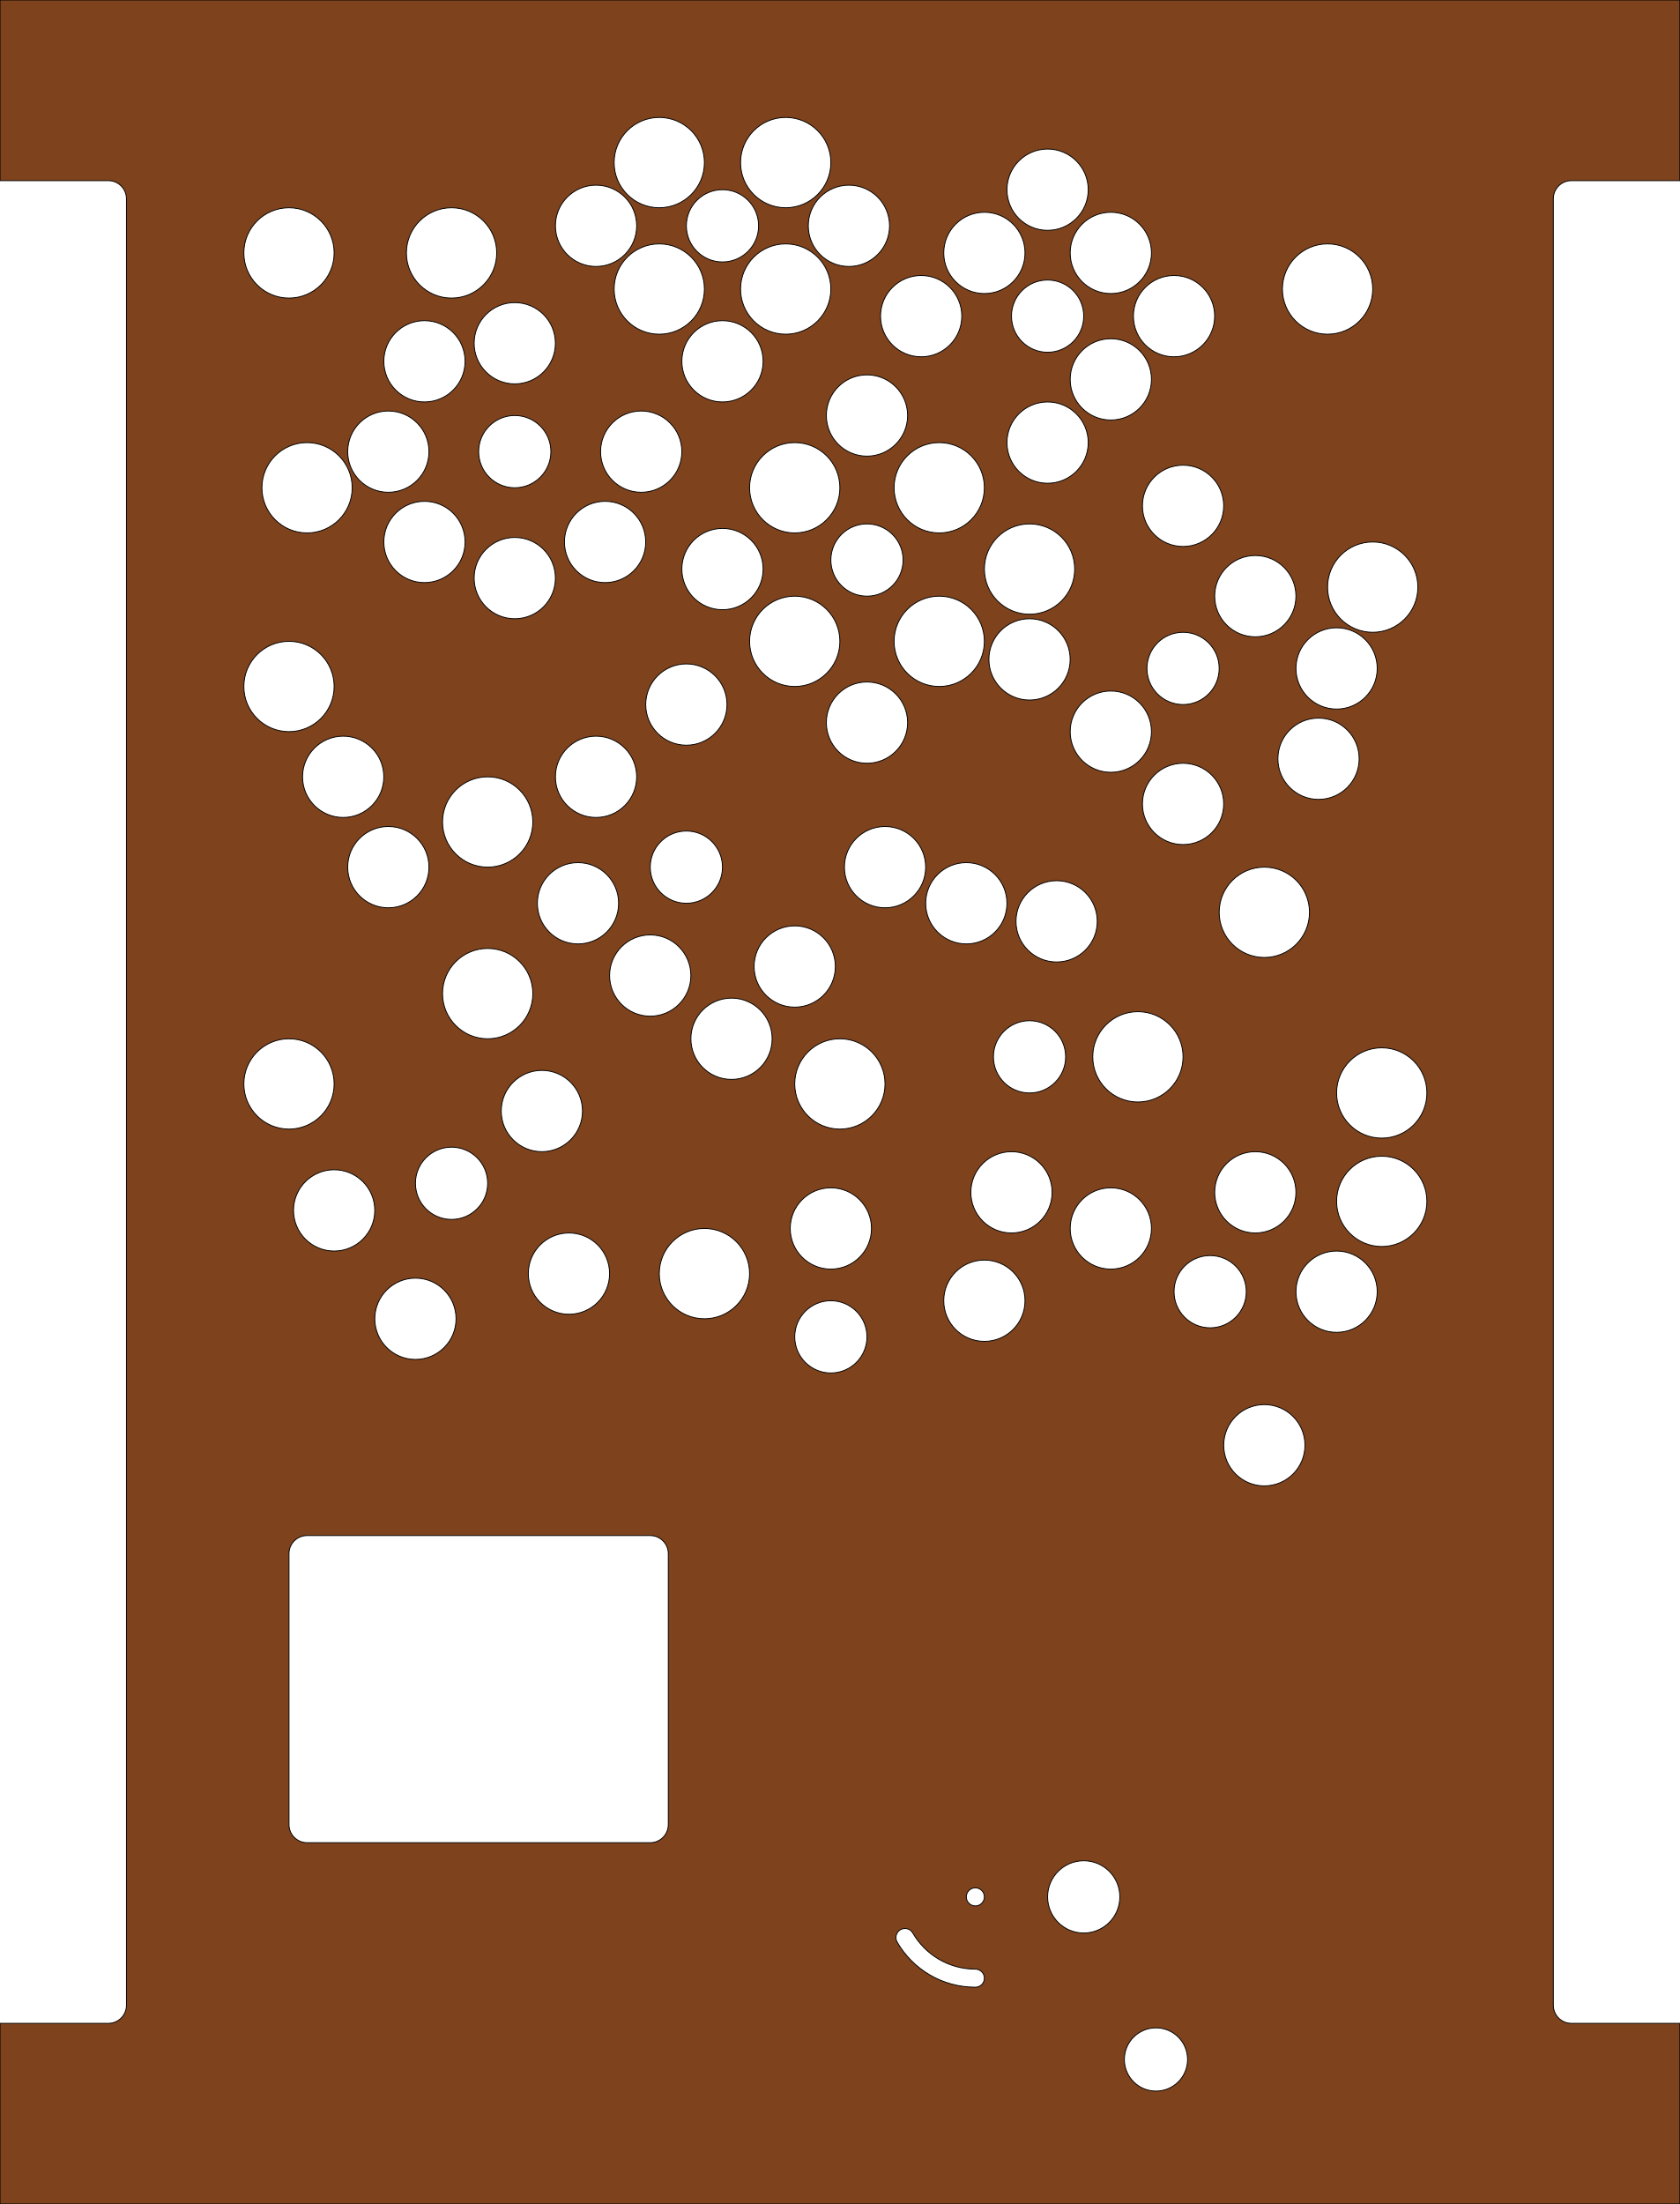
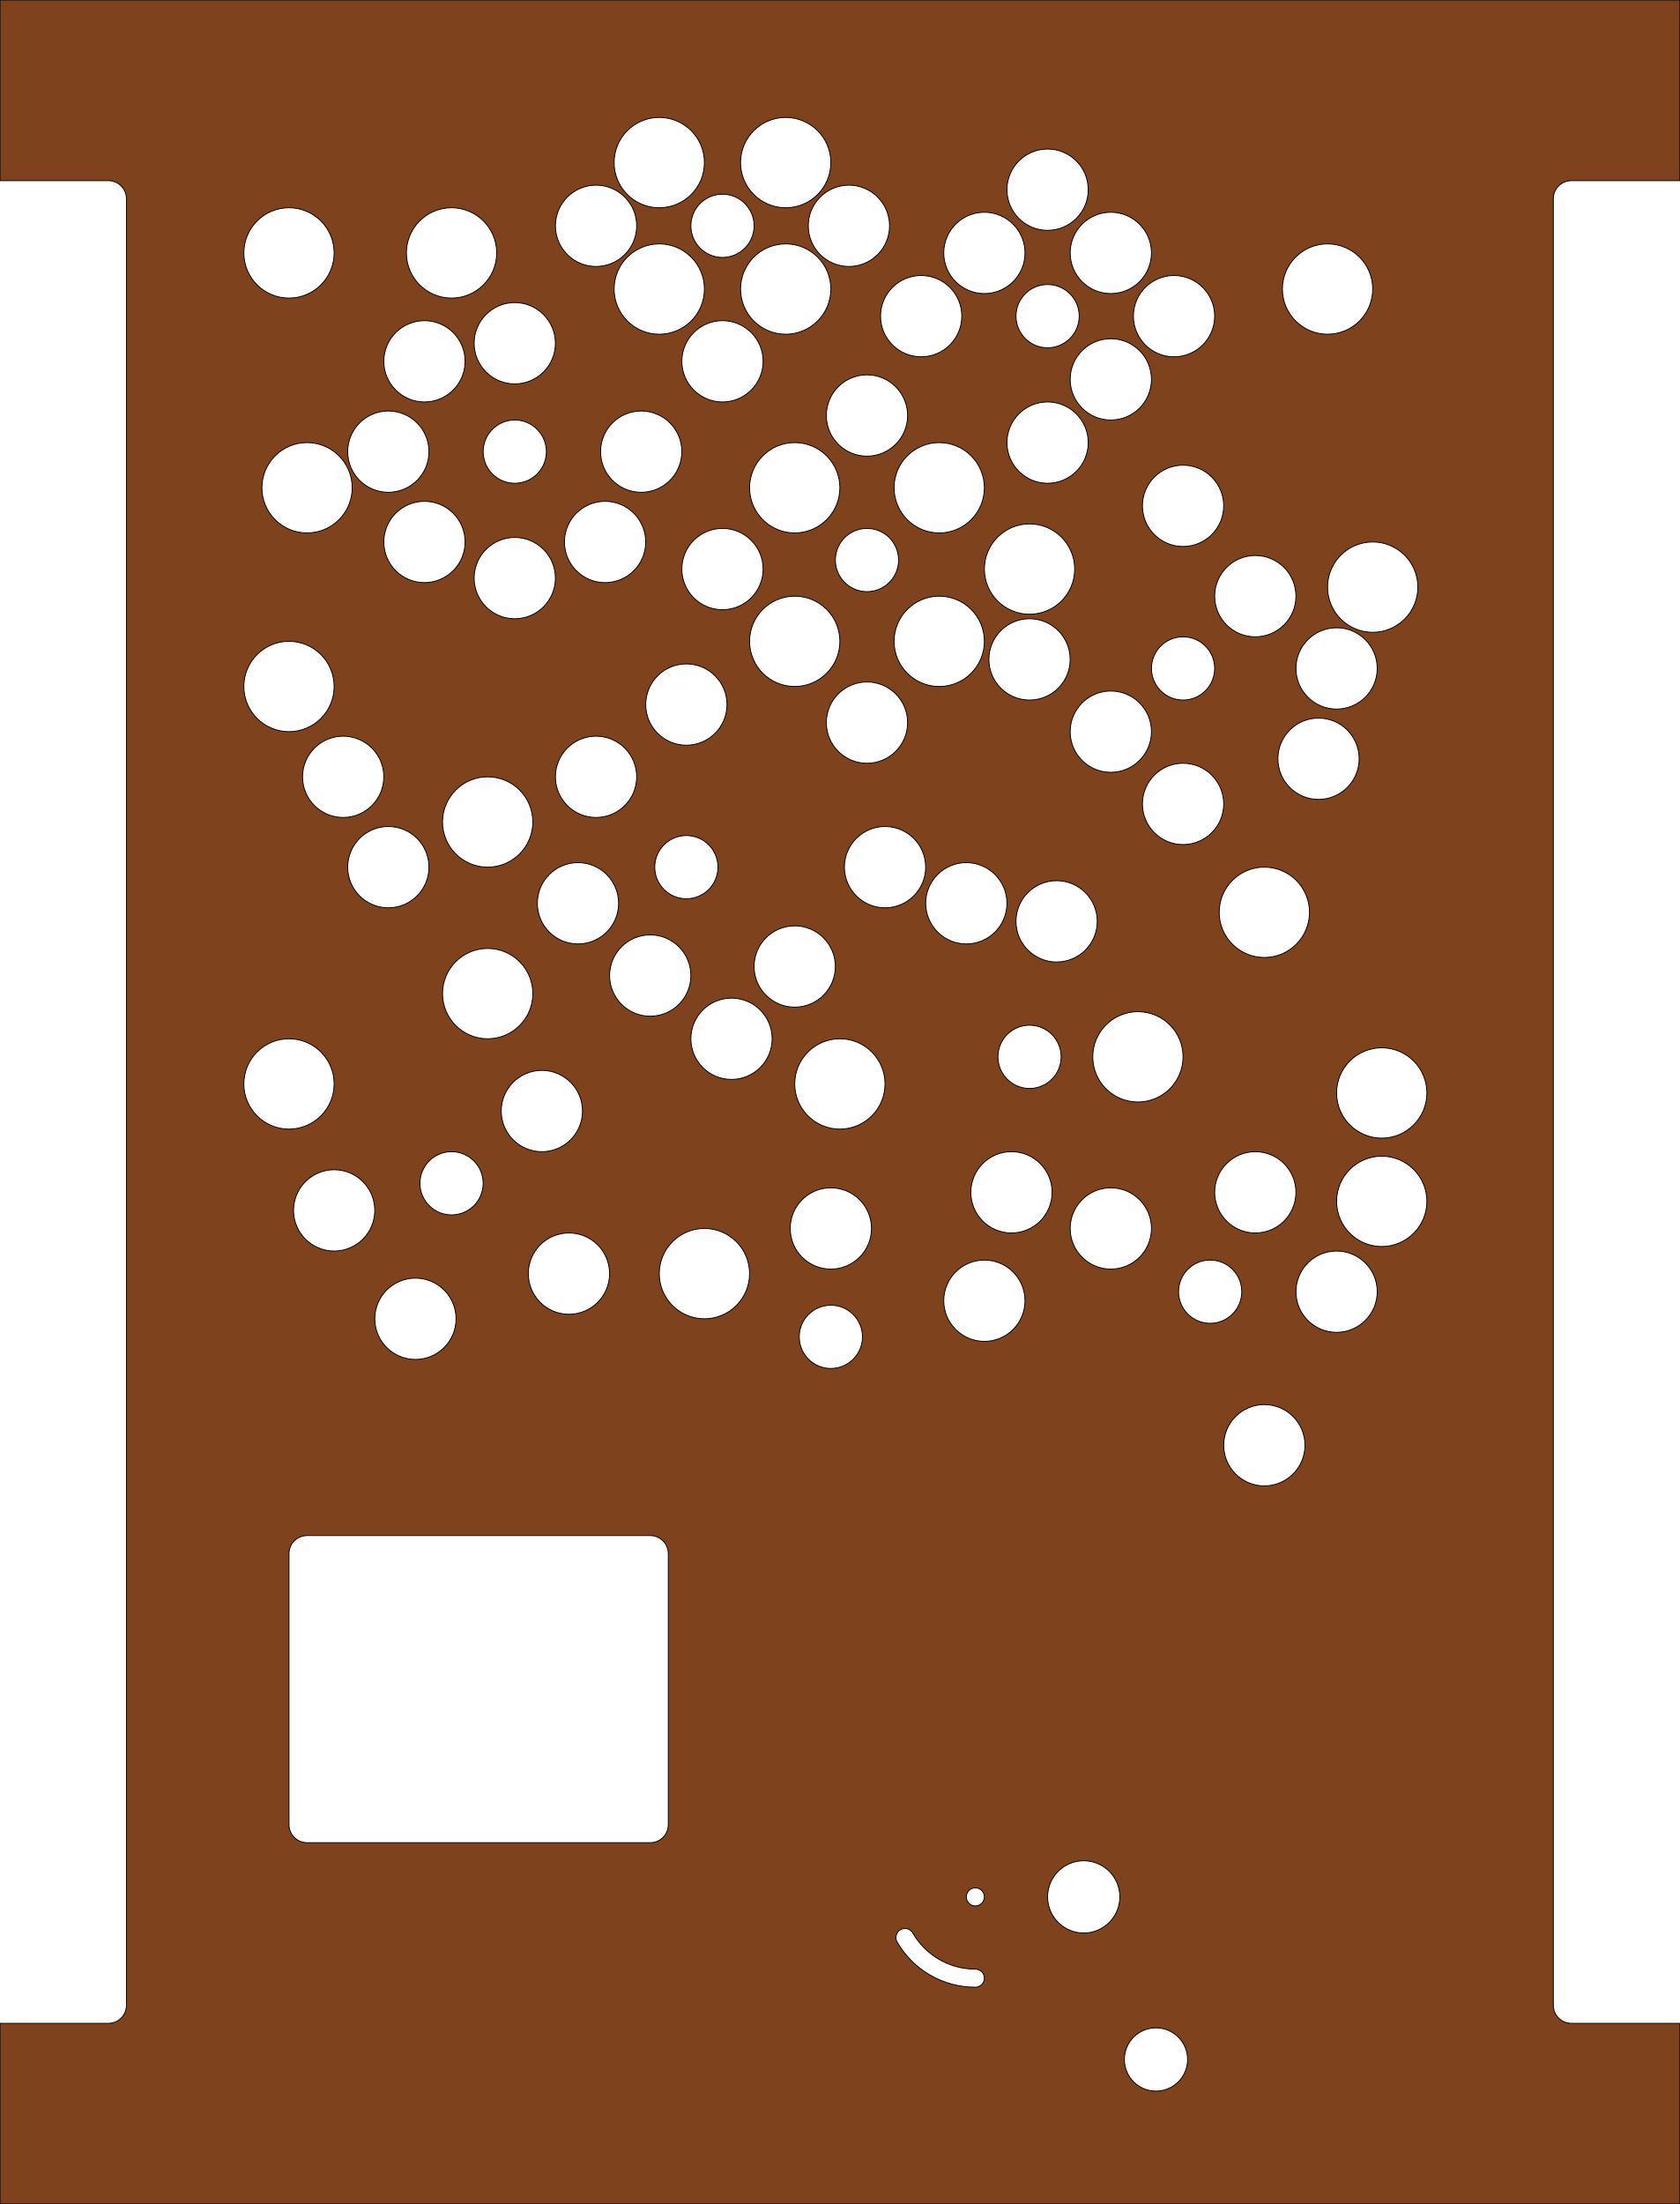
<svg xmlns="http://www.w3.org/2000/svg" version="1.1" id="Layer_1" x="0px" y="0px" width="1674px" height="2196px" viewBox="0 0 1674 2196" enable-background="new 0 0 1674 2196" xml:space="preserve">
-   <path fill="#7E421C" stroke="#000000" stroke-width="0.854" stroke-miterlimit="10" d="M1566,180h108V0H0v180h108  c9.941,0,18,8.059,18,18v1800c0,9.941-8.059,18-18,18H0v180h1674v-180h-108c-9.941,0-18-8.059-18-18V198  C1548,188.059,1556.059,180,1566,180z M1413,585c0,24.853-20.147,45-45,45s-45-20.147-45-45s20.147-45,45-45S1413,560.147,1413,585z   M513,535.5c22.368,0,40.5,18.132,40.5,40.5s-18.132,40.5-40.5,40.5s-40.5-18.132-40.5-40.5S490.632,535.5,513,535.5z M477,450  c0-19.883,16.117-36,36-36s36,16.117,36,36s-16.117,36-36,36S477,469.883,477,450z M1147.5,729c0,22.368-18.132,40.5-40.5,40.5  s-40.5-18.132-40.5-40.5s18.132-40.5,40.5-40.5S1147.5,706.632,1147.5,729z M1143,666c0-19.883,16.117-36,36-36s36,16.117,36,36  s-16.117,36-36,36S1143,685.883,1143,666z M1026,697.5c-22.368,0-40.5-18.132-40.5-40.5s18.132-40.5,40.5-40.5  s40.5,18.132,40.5,40.5S1048.368,697.5,1026,697.5z M1107,418.5c-22.368,0-40.5-18.132-40.5-40.5s18.132-40.5,40.5-40.5  s40.5,18.132,40.5,40.5S1129.368,418.5,1107,418.5z M1044,351c-19.883,0-36-16.117-36-36s16.117-36,36-36s36,16.117,36,36  S1063.883,351,1044,351z M1044,400.5c22.368,0,40.5,18.132,40.5,40.5s-18.132,40.5-40.5,40.5s-40.5-18.132-40.5-40.5  S1021.632,400.5,1044,400.5z M1026,522c24.853,0,45,20.147,45,45s-20.147,45-45,45s-45-20.147-45-45S1001.147,522,1026,522z   M936,531c-24.853,0-45-20.147-45-45s20.147-45,45-45s45,20.147,45,45S960.853,531,936,531z M864,522c19.883,0,36,16.117,36,36  s-16.117,36-36,36s-36-16.117-36-36S844.117,522,864,522z M792,531c-24.853,0-45-20.147-45-45s20.147-45,45-45s45,20.147,45,45  S816.853,531,792,531z M864,454.5c-22.368,0-40.5-18.132-40.5-40.5s18.132-40.5,40.5-40.5s40.5,18.132,40.5,40.5  S886.368,454.5,864,454.5z M783,333c-24.853,0-45-20.147-45-45s20.147-45,45-45s45,20.147,45,45S807.853,333,783,333z M760.5,360  c0,22.368-18.132,40.5-40.5,40.5s-40.5-18.132-40.5-40.5s18.132-40.5,40.5-40.5S760.5,337.632,760.5,360z M657,333  c-24.853,0-45-20.147-45-45s20.147-45,45-45s45,20.147,45,45S681.853,333,657,333z M639,409.5c22.368,0,40.5,18.132,40.5,40.5  s-18.132,40.5-40.5,40.5s-40.5-18.132-40.5-40.5S616.632,409.5,639,409.5z M603,499.5c22.368,0,40.5,18.132,40.5,40.5  s-18.132,40.5-40.5,40.5s-40.5-18.132-40.5-40.5S580.632,499.5,603,499.5z M594,733.5c22.368,0,40.5,18.132,40.5,40.5  s-18.132,40.5-40.5,40.5s-40.5-18.132-40.5-40.5S571.632,733.5,594,733.5z M486,774c24.854,0,45,20.147,45,45  c0,24.854-20.146,45-45,45c-24.853,0-45-20.146-45-45C441,794.147,461.147,774,486,774z M423,580.5c-22.368,0-40.5-18.132-40.5-40.5  s18.132-40.5,40.5-40.5s40.5,18.132,40.5,40.5S445.368,580.5,423,580.5z M387,823.5c22.368,0,40.5,18.132,40.5,40.5  s-18.132,40.5-40.5,40.5s-40.5-18.132-40.5-40.5S364.632,823.5,387,823.5z M342,814.5c-22.368,0-40.5-18.132-40.5-40.5  s18.132-40.5,40.5-40.5s40.5,18.132,40.5,40.5S364.368,814.5,342,814.5z M373.5,1206c0,22.368-18.132,40.5-40.5,40.5  s-40.5-18.132-40.5-40.5s18.132-40.5,40.5-40.5S373.5,1183.632,373.5,1206z M414,1273.5c22.368,0,40.5,18.132,40.5,40.5  s-18.132,40.5-40.5,40.5s-40.5-18.132-40.5-40.5S391.632,1273.5,414,1273.5z M450,1215c-19.883,0-36-16.117-36-36s16.117-36,36-36  s36,16.117,36,36S469.883,1215,450,1215z M441,990c0-24.853,20.147-45,45-45c24.854,0,45,20.147,45,45c0,24.854-20.146,45-45,45  C461.147,1035,441,1014.854,441,990z M540,1066.5c22.368,0,40.5,18.132,40.5,40.5s-18.132,40.5-40.5,40.5s-40.5-18.132-40.5-40.5  S517.632,1066.5,540,1066.5z M567,1228.5c22.368,0,40.5,18.132,40.5,40.5s-18.132,40.5-40.5,40.5s-40.5-18.132-40.5-40.5  S544.632,1228.5,567,1228.5z M576,940.5c-22.368,0-40.5-18.132-40.5-40.5s18.132-40.5,40.5-40.5s40.5,18.132,40.5,40.5  S598.368,940.5,576,940.5z M648,931.5c22.368,0,40.5,18.132,40.5,40.5s-18.132,40.5-40.5,40.5s-40.5-18.132-40.5-40.5  S625.632,931.5,648,931.5z M684,900c-19.883,0-36-16.117-36-36s16.117-36,36-36s36,16.117,36,36S703.883,900,684,900z M684,742.5  c-22.368,0-40.5-18.132-40.5-40.5s18.132-40.5,40.5-40.5s40.5,18.132,40.5,40.5S706.368,742.5,684,742.5z M720,607.5  c-22.368,0-40.5-18.132-40.5-40.5s18.132-40.5,40.5-40.5s40.5,18.132,40.5,40.5S742.368,607.5,720,607.5z M792,594  c24.853,0,45,20.147,45,45s-20.147,45-45,45s-45-20.147-45-45S767.147,594,792,594z M792,922.5c22.368,0,40.5,18.132,40.5,40.5  s-18.132,40.5-40.5,40.5s-40.5-18.132-40.5-40.5S769.632,922.5,792,922.5z M823.5,720c0-22.368,18.132-40.5,40.5-40.5  s40.5,18.132,40.5,40.5s-18.132,40.5-40.5,40.5S823.5,742.368,823.5,720z M891,639c0-24.853,20.147-45,45-45s45,20.147,45,45  s-20.147,45-45,45S891,663.853,891,639z M963,859.5c22.368,0,40.5,18.132,40.5,40.5s-18.132,40.5-40.5,40.5s-40.5-18.132-40.5-40.5  S940.632,859.5,963,859.5z M1026,1017c19.883,0,36,16.117,36,36s-16.117,36-36,36s-36-16.117-36-36S1006.117,1017,1026,1017z   M1053,958.5c-22.368,0-40.5-18.132-40.5-40.5s18.132-40.5,40.5-40.5s40.5,18.132,40.5,40.5S1075.368,958.5,1053,958.5z   M1107,1183.5c22.368,0,40.5,18.132,40.5,40.5s-18.132,40.5-40.5,40.5s-40.5-18.132-40.5-40.5S1084.632,1183.5,1107,1183.5z   M1134,1098c-24.854,0-45-20.146-45-45c0-24.853,20.146-45,45-45s45,20.147,45,45C1179,1077.854,1158.854,1098,1134,1098z   M1138.5,801c0-22.368,18.132-40.5,40.5-40.5s40.5,18.132,40.5,40.5s-18.132,40.5-40.5,40.5S1138.5,823.368,1138.5,801z M1260,954  c-24.854,0-45-20.146-45-45c0-24.853,20.146-45,45-45s45,20.147,45,45C1305,933.854,1284.854,954,1260,954z M1291.5,1188  c0,22.368-18.132,40.5-40.5,40.5s-40.5-18.132-40.5-40.5s18.132-40.5,40.5-40.5S1291.5,1165.632,1291.5,1188z M1273.5,756  c0-22.368,18.132-40.5,40.5-40.5s40.5,18.132,40.5,40.5s-18.132,40.5-40.5,40.5S1273.5,778.368,1273.5,756z M1332,706.5  c-22.368,0-40.5-18.132-40.5-40.5s18.132-40.5,40.5-40.5s40.5,18.132,40.5,40.5S1354.368,706.5,1332,706.5z M1323,243  c24.854,0,45,20.147,45,45s-20.146,45-45,45s-45-20.147-45-45S1298.146,243,1323,243z M1251,553.5c22.368,0,40.5,18.132,40.5,40.5  s-18.132,40.5-40.5,40.5s-40.5-18.132-40.5-40.5S1228.632,553.5,1251,553.5z M1179,544.5c-22.368,0-40.5-18.132-40.5-40.5  s18.132-40.5,40.5-40.5s40.5,18.132,40.5,40.5S1201.368,544.5,1179,544.5z M1210.5,315c0,22.368-18.132,40.5-40.5,40.5  s-40.5-18.132-40.5-40.5s18.132-40.5,40.5-40.5S1210.5,292.632,1210.5,315z M1147.5,252c0,22.368-18.132,40.5-40.5,40.5  s-40.5-18.132-40.5-40.5s18.132-40.5,40.5-40.5S1147.5,229.632,1147.5,252z M1044,148.5c22.368,0,40.5,18.132,40.5,40.5  s-18.132,40.5-40.5,40.5s-40.5-18.132-40.5-40.5S1021.632,148.5,1044,148.5z M981,211.5c22.368,0,40.5,18.132,40.5,40.5  s-18.132,40.5-40.5,40.5s-40.5-18.132-40.5-40.5S958.632,211.5,981,211.5z M918,274.5c22.368,0,40.5,18.132,40.5,40.5  s-18.132,40.5-40.5,40.5s-40.5-18.132-40.5-40.5S895.632,274.5,918,274.5z M886.5,225c0,22.368-18.132,40.5-40.5,40.5  s-40.5-18.132-40.5-40.5s18.132-40.5,40.5-40.5S886.5,202.632,886.5,225z M783,117c24.853,0,45,20.147,45,45s-20.147,45-45,45  s-45-20.147-45-45S758.147,117,783,117z M756,225c0,19.883-16.117,36-36,36s-36-16.117-36-36s16.117-36,36-36S756,205.117,756,225z   M657,117c24.853,0,45,20.147,45,45s-20.147,45-45,45s-45-20.147-45-45S632.147,117,657,117z M594,184.5  c22.368,0,40.5,18.132,40.5,40.5s-18.132,40.5-40.5,40.5s-40.5-18.132-40.5-40.5S571.632,184.5,594,184.5z M553.5,342  c0,22.368-18.132,40.5-40.5,40.5s-40.5-18.132-40.5-40.5s18.132-40.5,40.5-40.5S553.5,319.632,553.5,342z M450,207  c24.853,0,45,20.147,45,45s-20.147,45-45,45s-45-20.147-45-45S425.147,207,450,207z M423,319.5c22.368,0,40.5,18.132,40.5,40.5  s-18.132,40.5-40.5,40.5s-40.5-18.132-40.5-40.5S400.632,319.5,423,319.5z M387,409.5c22.368,0,40.5,18.132,40.5,40.5  s-18.132,40.5-40.5,40.5s-40.5-18.132-40.5-40.5S364.632,409.5,387,409.5z M351,486c0,24.853-20.147,45-45,45s-45-20.147-45-45  s20.147-45,45-45S351,461.147,351,486z M288,207c24.853,0,45,20.147,45,45s-20.147,45-45,45s-45-20.147-45-45S263.147,207,288,207z   M288,639c24.853,0,45,20.147,45,45s-20.147,45-45,45s-45-20.147-45-45S263.147,639,288,639z M243,1080c0-24.853,20.147-45,45-45  s45,20.147,45,45c0,24.853-20.147,45-45,45S243,1104.853,243,1080z M666,1818c0,9.941-8.059,18-18,18H306c-9.941,0-18-8.059-18-18  v-270c0-9.941,8.059-18,18-18h342c9.941,0,18,8.059,18,18V1818z M702,1314c-24.853,0-45-20.146-45-45s20.147-45,45-45  c24.854,0,45,20.146,45,45S726.854,1314,702,1314z M729,1075.5c-22.368,0-40.5-18.132-40.5-40.5s18.132-40.5,40.5-40.5  s40.5,18.132,40.5,40.5S751.368,1075.5,729,1075.5z M828,1368c-19.883,0-36-16.117-36-36s16.117-36,36-36s36,16.117,36,36  S847.883,1368,828,1368z M828,1264.5c-22.368,0-40.5-18.132-40.5-40.5s18.132-40.5,40.5-40.5s40.5,18.132,40.5,40.5  S850.368,1264.5,828,1264.5z M837,1125c-24.853,0-45-20.146-45-45c0-24.853,20.147-45,45-45c24.854,0,45,20.147,45,45  C882,1104.854,861.854,1125,837,1125z M841.5,864c0-22.368,18.132-40.5,40.5-40.5s40.5,18.132,40.5,40.5s-18.132,40.5-40.5,40.5  S841.5,886.368,841.5,864z M972,1980c-33.299,0-62.372-18.086-77.938-44.969l0.029-0.017c-0.771-1.327-1.219-2.863-1.219-4.508  c0-4.971,4.029-9,9-9c3.335,0,6.239,1.818,7.794,4.514l0.002-0.001C922.122,1947.523,945.363,1962,972,1962c4.97,0,9,4.029,9,9  S976.97,1980,972,1980z M972,1899c-4.971,0-9-4.029-9-9s4.029-9,9-9c4.97,0,9,4.029,9,9S976.97,1899,972,1899z M981,1336.5  c-22.368,0-40.5-18.132-40.5-40.5s18.132-40.5,40.5-40.5s40.5,18.132,40.5,40.5S1003.368,1336.5,981,1336.5z M1008,1228.5  c-22.368,0-40.5-18.132-40.5-40.5s18.132-40.5,40.5-40.5s40.5,18.132,40.5,40.5S1030.368,1228.5,1008,1228.5z M1080,1926  c-19.883,0-36-16.117-36-36s16.117-36,36-36s36,16.117,36,36S1099.883,1926,1080,1926z M1152,2083.5  c-17.397,0-31.5-14.103-31.5-31.5s14.103-31.5,31.5-31.5s31.5,14.103,31.5,31.5S1169.397,2083.5,1152,2083.5z M1170,1287  c0-19.883,16.117-36,36-36s36,16.117,36,36s-16.117,36-36,36S1170,1306.883,1170,1287z M1260,1480.5  c-22.368,0-40.5-18.132-40.5-40.5s18.132-40.5,40.5-40.5s40.5,18.132,40.5,40.5S1282.368,1480.5,1260,1480.5z M1332,1327.5  c-22.368,0-40.5-18.132-40.5-40.5s18.132-40.5,40.5-40.5s40.5,18.132,40.5,40.5S1354.368,1327.5,1332,1327.5z M1377,1242  c-24.854,0-45-20.146-45-45s20.146-45,45-45s45,20.146,45,45S1401.854,1242,1377,1242z M1377,1134c-24.854,0-45-20.146-45-45  c0-24.853,20.146-45,45-45s45,20.147,45,45C1422,1113.854,1401.854,1134,1377,1134z" />
+   <path fill="#7E421C" stroke="#000000" stroke-width="0.854" stroke-miterlimit="10" d="M0,0v180h108c9.941,0,18,8.059,18,18v1800  c0,9.941-8.059,18-18,18H0v180h1674v-180h-108c-9.941,0-18-8.059-18-18V198c0-9.941,8.059-18,18-18h108V0H0z M1413,585  c0,24.853-20.147,45-45,45s-45-20.147-45-45s20.147-45,45-45S1413,560.147,1413,585z M513,535.5c22.367,0,40.5,18.133,40.5,40.5  s-18.133,40.5-40.5,40.5s-40.5-18.133-40.5-40.5S490.633,535.5,513,535.5z M481.5,450c0-17.397,14.103-31.5,31.5-31.5  s31.5,14.103,31.5,31.5s-14.103,31.5-31.5,31.5S481.5,467.397,481.5,450z M1107,688.5c22.367,0,40.5,18.133,40.5,40.5  s-18.133,40.5-40.5,40.5s-40.5-18.133-40.5-40.5S1084.633,688.5,1107,688.5z M1026,697.5c-22.367,0-40.5-18.133-40.5-40.5  s18.133-40.5,40.5-40.5s40.5,18.133,40.5,40.5S1048.367,697.5,1026,697.5z M1107,418.5c-22.367,0-40.5-18.133-40.5-40.5  c0-22.368,18.133-40.5,40.5-40.5s40.5,18.132,40.5,40.5C1147.5,400.367,1129.367,418.5,1107,418.5z M1044,346.5  c-17.396,0-31.5-14.103-31.5-31.5s14.104-31.5,31.5-31.5s31.5,14.103,31.5,31.5S1061.396,346.5,1044,346.5z M1044,400.5  c22.367,0,40.5,18.133,40.5,40.5s-18.133,40.5-40.5,40.5s-40.5-18.133-40.5-40.5S1021.633,400.5,1044,400.5z M1026,522  c24.853,0,45,20.147,45,45s-20.147,45-45,45s-45-20.147-45-45S1001.147,522,1026,522z M936,531c-24.853,0-45-20.147-45-45  s20.147-45,45-45s45,20.147,45,45S960.853,531,936,531z M864,526.5c17.397,0,31.5,14.104,31.5,31.5s-14.103,31.5-31.5,31.5  s-31.5-14.104-31.5-31.5S846.603,526.5,864,526.5z M792,531c-24.853,0-45-20.147-45-45s20.147-45,45-45s45,20.147,45,45  S816.853,531,792,531z M864,454.5c-22.367,0-40.5-18.133-40.5-40.5c0-22.368,18.133-40.5,40.5-40.5s40.5,18.132,40.5,40.5  C904.5,436.367,886.367,454.5,864,454.5z M783,333c-24.853,0-45-20.147-45-45s20.147-45,45-45s45,20.147,45,45S807.853,333,783,333z   M760.5,360c0,22.368-18.133,40.5-40.5,40.5s-40.5-18.132-40.5-40.5s18.133-40.5,40.5-40.5S760.5,337.632,760.5,360z M657,333  c-24.853,0-45-20.147-45-45s20.147-45,45-45s45,20.147,45,45S681.853,333,657,333z M639,409.5c22.367,0,40.5,18.133,40.5,40.5  s-18.133,40.5-40.5,40.5s-40.5-18.133-40.5-40.5S616.633,409.5,639,409.5z M603,499.5c22.367,0,40.5,18.133,40.5,40.5  s-18.133,40.5-40.5,40.5s-40.5-18.133-40.5-40.5S580.633,499.5,603,499.5z M594,733.5c22.367,0,40.5,18.133,40.5,40.5  s-18.133,40.5-40.5,40.5s-40.5-18.133-40.5-40.5S571.633,733.5,594,733.5z M486,774c24.853,0,45,20.147,45,45s-20.147,45-45,45  s-45-20.147-45-45S461.147,774,486,774z M423,580.5c-22.367,0-40.5-18.133-40.5-40.5s18.133-40.5,40.5-40.5s40.5,18.133,40.5,40.5  S445.367,580.5,423,580.5z M387,823.5c22.367,0,40.5,18.133,40.5,40.5s-18.133,40.5-40.5,40.5s-40.5-18.133-40.5-40.5  S364.633,823.5,387,823.5z M342,814.5c-22.367,0-40.5-18.133-40.5-40.5s18.133-40.5,40.5-40.5s40.5,18.133,40.5,40.5  S364.367,814.5,342,814.5z M373.5,1206c0,22.367-18.133,40.5-40.5,40.5s-40.5-18.133-40.5-40.5s18.133-40.5,40.5-40.5  S373.5,1183.633,373.5,1206z M414,1273.5c22.367,0,40.5,18.133,40.5,40.5s-18.133,40.5-40.5,40.5s-40.5-18.133-40.5-40.5  S391.633,1273.5,414,1273.5z M450,1210.5c-17.396,0-31.5-14.104-31.5-31.5s14.104-31.5,31.5-31.5s31.5,14.104,31.5,31.5  S467.396,1210.5,450,1210.5z M441,990c0-24.853,20.147-45,45-45s45,20.147,45,45s-20.147,45-45,45S441,1014.853,441,990z   M540,1066.5c22.367,0,40.5,18.133,40.5,40.5s-18.133,40.5-40.5,40.5s-40.5-18.133-40.5-40.5S517.633,1066.5,540,1066.5z   M567,1228.5c22.367,0,40.5,18.133,40.5,40.5s-18.133,40.5-40.5,40.5s-40.5-18.133-40.5-40.5S544.633,1228.5,567,1228.5z M576,940.5  c-22.367,0-40.5-18.133-40.5-40.5s18.133-40.5,40.5-40.5s40.5,18.133,40.5,40.5S598.367,940.5,576,940.5z M648,931.5  c22.367,0,40.5,18.133,40.5,40.5s-18.133,40.5-40.5,40.5s-40.5-18.133-40.5-40.5S625.633,931.5,648,931.5z M684,895.5  c-17.397,0-31.5-14.104-31.5-31.5s14.103-31.5,31.5-31.5s31.5,14.104,31.5,31.5S701.397,895.5,684,895.5z M684,742.5  c-22.367,0-40.5-18.133-40.5-40.5s18.133-40.5,40.5-40.5s40.5,18.133,40.5,40.5S706.367,742.5,684,742.5z M720,607.5  c-22.367,0-40.5-18.133-40.5-40.5s18.133-40.5,40.5-40.5s40.5,18.133,40.5,40.5S742.367,607.5,720,607.5z M792,594  c24.853,0,45,20.147,45,45s-20.147,45-45,45s-45-20.147-45-45S767.147,594,792,594z M792,922.5c22.367,0,40.5,18.133,40.5,40.5  s-18.133,40.5-40.5,40.5s-40.5-18.133-40.5-40.5S769.633,922.5,792,922.5z M823.5,720c0-22.367,18.133-40.5,40.5-40.5  s40.5,18.133,40.5,40.5s-18.133,40.5-40.5,40.5S823.5,742.367,823.5,720z M891,639c0-24.853,20.147-45,45-45s45,20.147,45,45  s-20.147,45-45,45S891,663.853,891,639z M963,859.5c22.367,0,40.5,18.133,40.5,40.5s-18.133,40.5-40.5,40.5s-40.5-18.133-40.5-40.5  S940.633,859.5,963,859.5z M1026,1021.5c17.396,0,31.5,14.104,31.5,31.5s-14.104,31.5-31.5,31.5c-17.397,0-31.5-14.104-31.5-31.5  S1008.603,1021.5,1026,1021.5z M1053,958.5c-22.367,0-40.5-18.133-40.5-40.5s18.133-40.5,40.5-40.5s40.5,18.133,40.5,40.5  S1075.367,958.5,1053,958.5z M1107,1183.5c22.367,0,40.5,18.133,40.5,40.5s-18.133,40.5-40.5,40.5s-40.5-18.133-40.5-40.5  S1084.633,1183.5,1107,1183.5z M1134,1098c-24.853,0-45-20.147-45-45s20.147-45,45-45s45,20.147,45,45S1158.853,1098,1134,1098z   M1138.5,801c0-22.367,18.133-40.5,40.5-40.5s40.5,18.133,40.5,40.5s-18.133,40.5-40.5,40.5S1138.5,823.367,1138.5,801z M1147.5,666  c0-17.396,14.104-31.5,31.5-31.5s31.5,14.104,31.5,31.5s-14.104,31.5-31.5,31.5S1147.5,683.396,1147.5,666z M1260,954  c-24.853,0-45-20.147-45-45s20.147-45,45-45s45,20.147,45,45S1284.853,954,1260,954z M1291.5,1188c0,22.367-18.133,40.5-40.5,40.5  s-40.5-18.133-40.5-40.5s18.133-40.5,40.5-40.5S1291.5,1165.633,1291.5,1188z M1273.5,756c0-22.367,18.133-40.5,40.5-40.5  s40.5,18.133,40.5,40.5s-18.133,40.5-40.5,40.5S1273.5,778.367,1273.5,756z M1332,706.5c-22.367,0-40.5-18.133-40.5-40.5  s18.133-40.5,40.5-40.5s40.5,18.133,40.5,40.5S1354.367,706.5,1332,706.5z M1323,243c24.853,0,45,20.147,45,45s-20.147,45-45,45  s-45-20.147-45-45S1298.147,243,1323,243z M1251,553.5c22.367,0,40.5,18.133,40.5,40.5s-18.133,40.5-40.5,40.5  s-40.5-18.133-40.5-40.5S1228.633,553.5,1251,553.5z M1179,544.5c-22.367,0-40.5-18.133-40.5-40.5s18.133-40.5,40.5-40.5  s40.5,18.133,40.5,40.5S1201.367,544.5,1179,544.5z M1210.5,315c0,22.368-18.133,40.5-40.5,40.5s-40.5-18.132-40.5-40.5  s18.133-40.5,40.5-40.5S1210.5,292.632,1210.5,315z M1147.5,252c0,22.368-18.133,40.5-40.5,40.5s-40.5-18.132-40.5-40.5  s18.133-40.5,40.5-40.5S1147.5,229.632,1147.5,252z M1044,148.5c22.367,0,40.5,18.132,40.5,40.5s-18.133,40.5-40.5,40.5  s-40.5-18.132-40.5-40.5S1021.633,148.5,1044,148.5z M981,211.5c22.367,0,40.5,18.132,40.5,40.5s-18.133,40.5-40.5,40.5  s-40.5-18.132-40.5-40.5S958.633,211.5,981,211.5z M918,274.5c22.367,0,40.5,18.132,40.5,40.5s-18.133,40.5-40.5,40.5  s-40.5-18.132-40.5-40.5S895.633,274.5,918,274.5z M886.5,225c0,22.368-18.133,40.5-40.5,40.5s-40.5-18.132-40.5-40.5  s18.133-40.5,40.5-40.5S886.5,202.632,886.5,225z M783,117c24.853,0,45,20.147,45,45s-20.147,45-45,45s-45-20.147-45-45  S758.147,117,783,117z M751.5,225c0,17.397-14.103,31.5-31.5,31.5s-31.5-14.103-31.5-31.5s14.103-31.5,31.5-31.5  S751.5,207.603,751.5,225z M657,117c24.853,0,45,20.147,45,45s-20.147,45-45,45s-45-20.147-45-45S632.147,117,657,117z M594,184.5  c22.367,0,40.5,18.132,40.5,40.5s-18.133,40.5-40.5,40.5s-40.5-18.132-40.5-40.5S571.633,184.5,594,184.5z M553.5,342  c0,22.368-18.133,40.5-40.5,40.5s-40.5-18.132-40.5-40.5s18.133-40.5,40.5-40.5S553.5,319.632,553.5,342z M450,207  c24.853,0,45,20.147,45,45s-20.147,45-45,45s-45-20.147-45-45S425.147,207,450,207z M423,319.5c22.367,0,40.5,18.132,40.5,40.5  s-18.133,40.5-40.5,40.5s-40.5-18.132-40.5-40.5S400.633,319.5,423,319.5z M387,409.5c22.367,0,40.5,18.133,40.5,40.5  s-18.133,40.5-40.5,40.5s-40.5-18.133-40.5-40.5S364.633,409.5,387,409.5z M351,486c0,24.853-20.147,45-45,45s-45-20.147-45-45  s20.147-45,45-45S351,461.147,351,486z M288,207c24.853,0,45,20.147,45,45s-20.147,45-45,45s-45-20.147-45-45S263.147,207,288,207z   M288,639c24.853,0,45,20.147,45,45s-20.147,45-45,45s-45-20.147-45-45S263.147,639,288,639z M243,1080c0-24.853,20.147-45,45-45  s45,20.147,45,45s-20.147,45-45,45S243,1104.853,243,1080z M666,1818c0,9.941-8.059,18-18,18H306c-9.941,0-18-8.059-18-18v-270  c0-9.941,8.059-18,18-18h342c9.941,0,18,8.059,18,18V1818z M702,1314c-24.853,0-45-20.147-45-45s20.147-45,45-45s45,20.147,45,45  S726.853,1314,702,1314z M729,1075.5c-22.367,0-40.5-18.133-40.5-40.5s18.133-40.5,40.5-40.5s40.5,18.133,40.5,40.5  S751.367,1075.5,729,1075.5z M828,1363.5c-17.397,0-31.5-14.104-31.5-31.5s14.103-31.5,31.5-31.5s31.5,14.104,31.5,31.5  S845.397,1363.5,828,1363.5z M828,1264.5c-22.367,0-40.5-18.133-40.5-40.5s18.133-40.5,40.5-40.5s40.5,18.133,40.5,40.5  S850.367,1264.5,828,1264.5z M837,1125c-24.853,0-45-20.147-45-45s20.147-45,45-45s45,20.147,45,45S861.853,1125,837,1125z   M841.5,864c0-22.367,18.133-40.5,40.5-40.5s40.5,18.133,40.5,40.5s-18.133,40.5-40.5,40.5S841.5,886.367,841.5,864z M972,1980  c-33.299,0-62.372-18.086-77.938-44.968l0.028-0.018c-0.771-1.327-1.219-2.862-1.219-4.508c0-4.971,4.028-9,9-9  c3.335,0,6.239,1.819,7.794,4.515l0.002-0.002C922.122,1947.523,945.363,1962,972,1962c4.97,0,9,4.029,9,9S976.97,1980,972,1980z   M972,1899c-4.971,0-9-4.029-9-9s4.029-9,9-9s9,4.029,9,9S976.971,1899,972,1899z M981,1336.5c-22.367,0-40.5-18.133-40.5-40.5  s18.133-40.5,40.5-40.5s40.5,18.133,40.5,40.5S1003.367,1336.5,981,1336.5z M1008,1228.5c-22.367,0-40.5-18.133-40.5-40.5  s18.133-40.5,40.5-40.5s40.5,18.133,40.5,40.5S1030.367,1228.5,1008,1228.5z M1080,1926c-19.882,0-36-16.118-36-36s16.118-36,36-36  s36,16.118,36,36S1099.882,1926,1080,1926z M1152,2083.5c-17.396,0-31.5-14.104-31.5-31.5s14.104-31.5,31.5-31.5  s31.5,14.104,31.5,31.5S1169.396,2083.5,1152,2083.5z M1174.5,1287c0-17.396,14.104-31.5,31.5-31.5s31.5,14.104,31.5,31.5  s-14.104,31.5-31.5,31.5S1174.5,1304.396,1174.5,1287z M1260,1480.5c-22.367,0-40.5-18.133-40.5-40.5s18.133-40.5,40.5-40.5  s40.5,18.133,40.5,40.5S1282.367,1480.5,1260,1480.5z M1332,1327.5c-22.367,0-40.5-18.133-40.5-40.5s18.133-40.5,40.5-40.5  s40.5,18.133,40.5,40.5S1354.367,1327.5,1332,1327.5z M1377,1242c-24.853,0-45-20.147-45-45s20.147-45,45-45s45,20.147,45,45  S1401.853,1242,1377,1242z M1377,1134c-24.853,0-45-20.147-45-45s20.147-45,45-45s45,20.147,45,45S1401.853,1134,1377,1134z" />
</svg>
